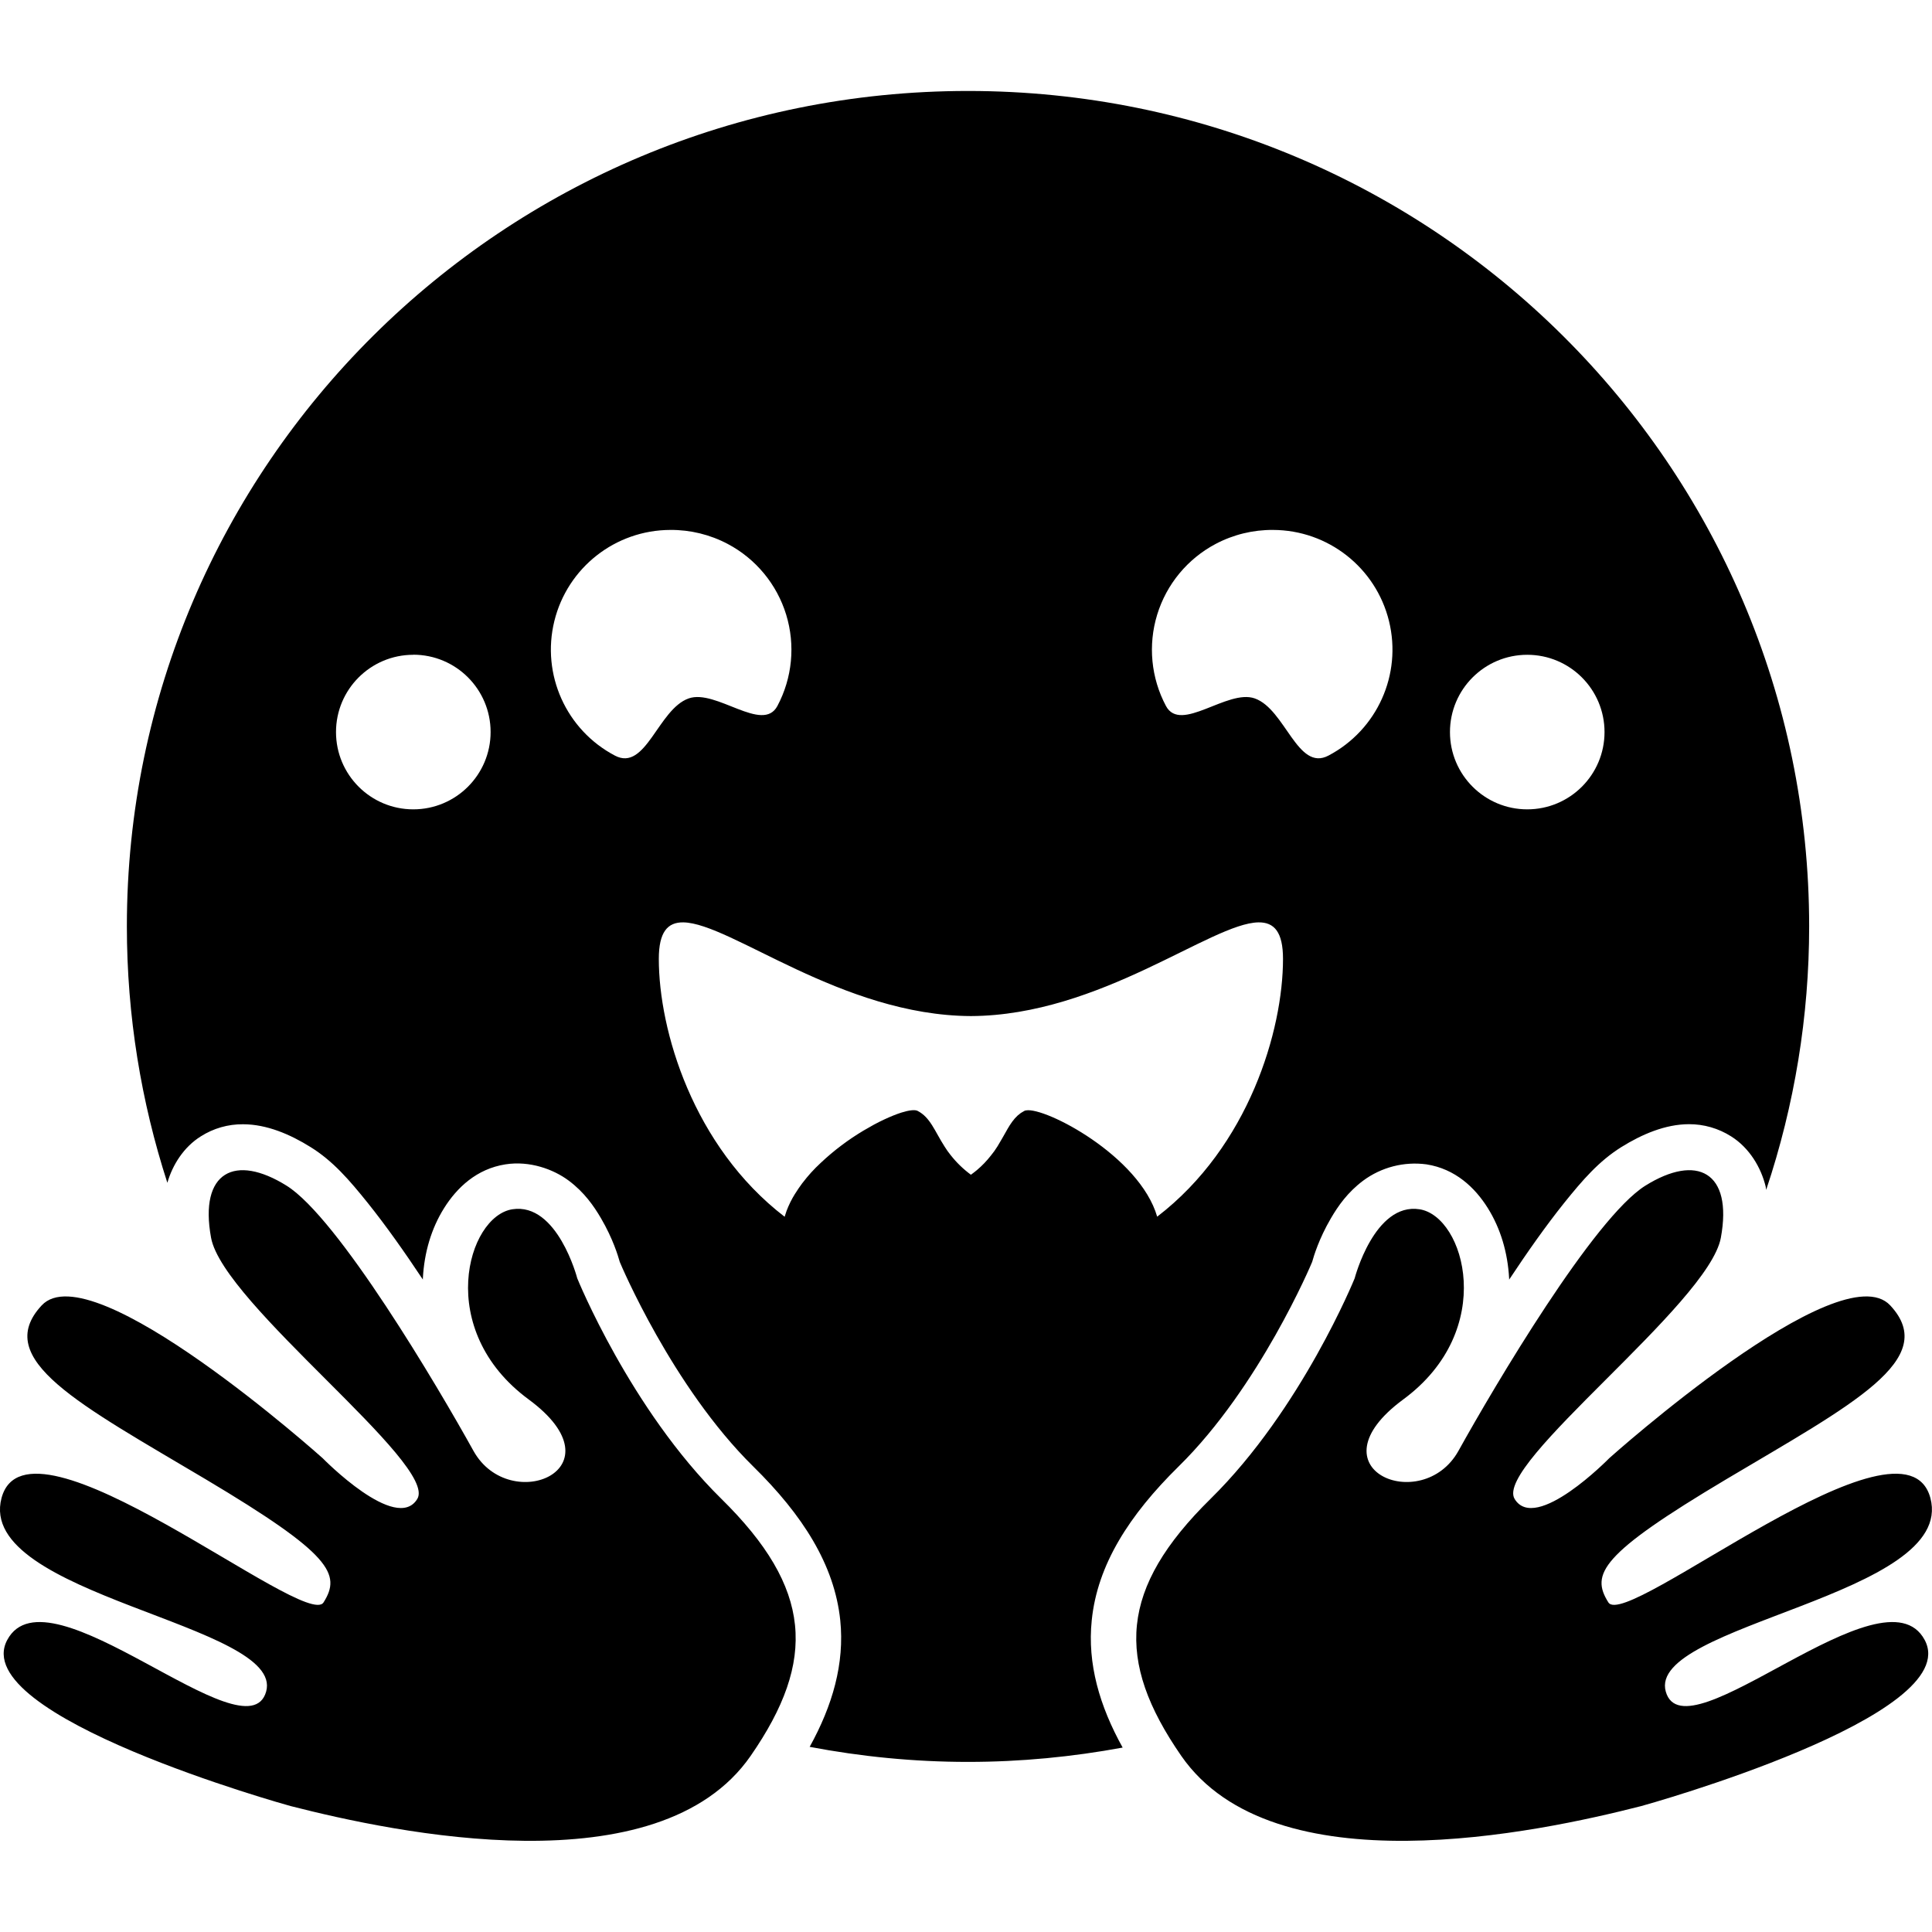
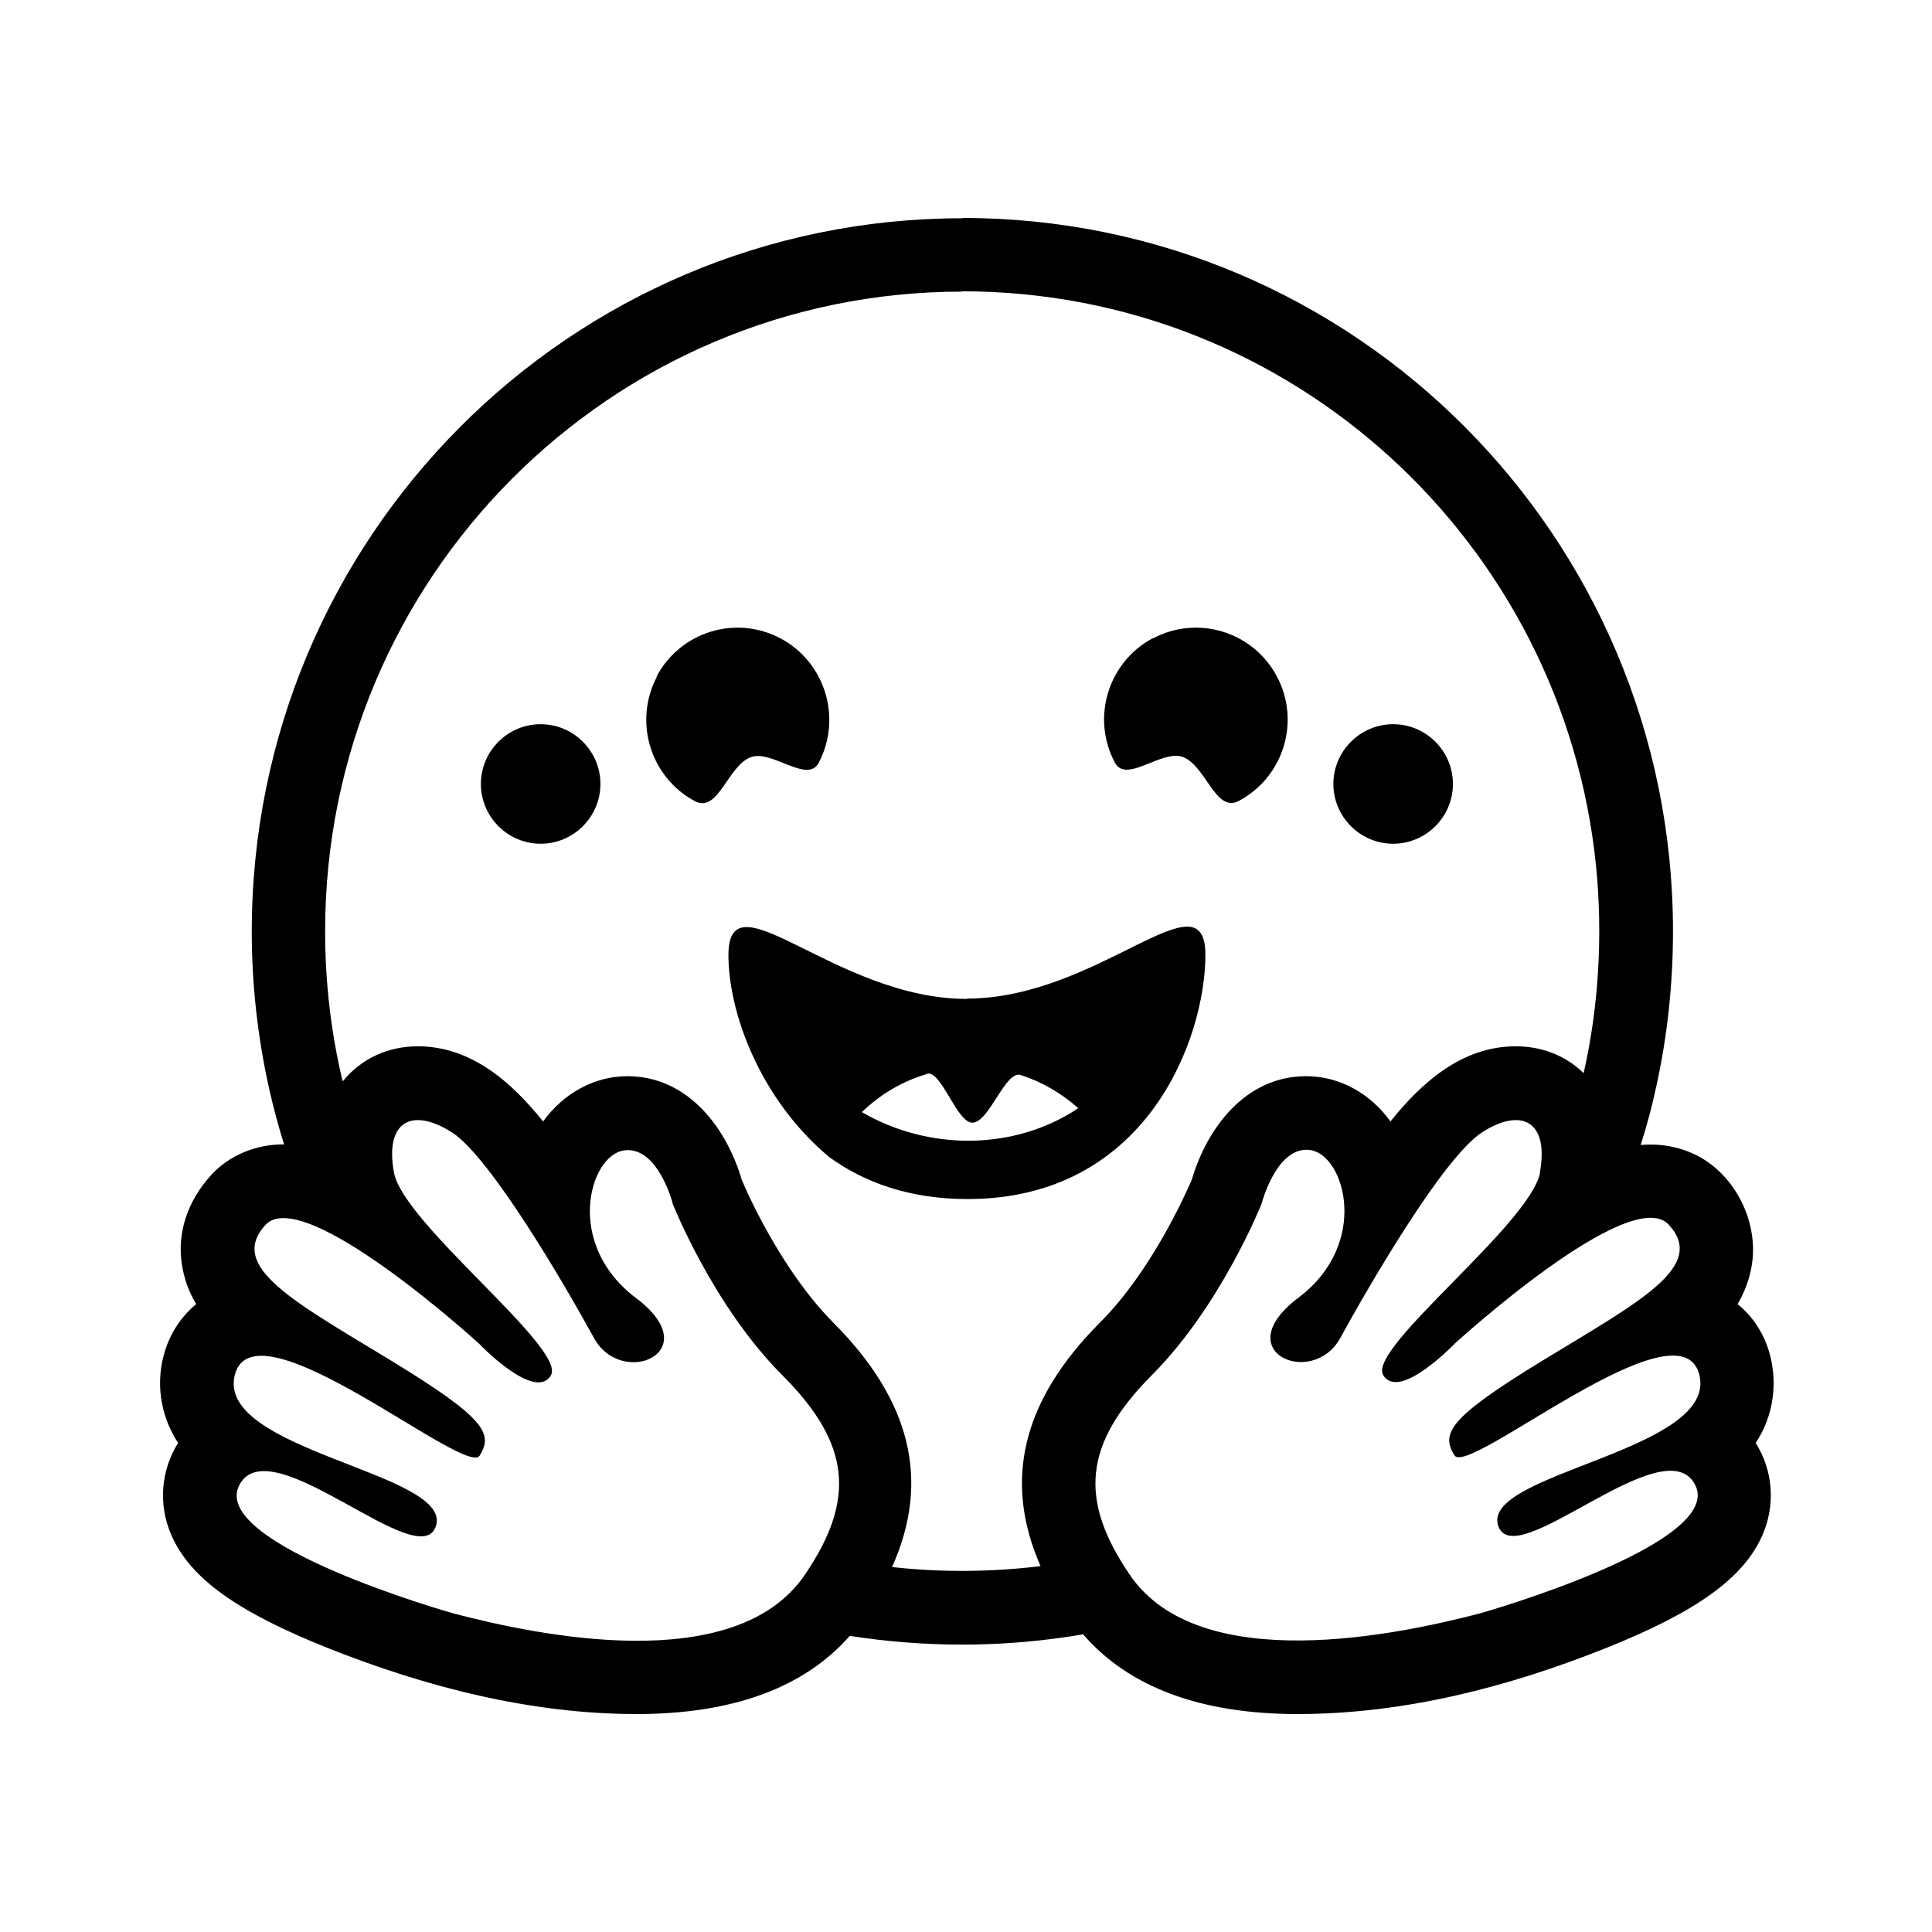
- <svg xmlns="http://www.w3.org/2000/svg" role="img" viewBox="0 0 24 24">
-   <path d="M12.025 1.13c-5.77 0-10.449 4.647-10.449 10.378 0 1.112.178 2.181.503 3.185.064-.222.203-.444.416-.577a.96.96 0 0 1 .524-.15c.293 0 .584.124.84.284.278.173.48.408.71.694.226.282.458.611.684.951v-.014c.017-.324.106-.622.264-.874s.403-.487.762-.543c.3-.047.596.06.787.203s.31.313.4.467c.15.257.212.468.233.542.01.026.653 1.552 1.657 2.54.616.605 1.01 1.223 1.082 1.912.055.537-.096 1.059-.38 1.572.637.121 1.294.187 1.967.187.657 0 1.298-.063 1.921-.178-.287-.517-.44-1.041-.384-1.581.07-.69.465-1.307 1.081-1.913 1.004-.987 1.647-2.513 1.657-2.539.021-.074.083-.285.233-.542.09-.154.208-.323.4-.467a1.08 1.08 0 0 1 .787-.203c.359.056.604.29.762.543s.247.55.265.874v.015c.225-.34.457-.67.683-.952.23-.286.432-.52.71-.694.257-.16.547-.284.84-.285a.97.97 0 0 1 .524.151c.228.143.373.388.43.625l.006.04a10.3 10.3 0 0 0 .534-3.273c0-5.731-4.678-10.378-10.449-10.378M8.327 6.583a1.5 1.5 0 0 1 .713.174 1.487 1.487 0 0 1 .617 2.013c-.183.343-.762-.214-1.102-.094-.38.134-.532.914-.917.71a1.487 1.487 0 0 1 .69-2.803m7.486 0a1.487 1.487 0 0 1 .689 2.803c-.385.204-.536-.576-.916-.71-.34-.12-.92.437-1.103.094a1.487 1.487 0 0 1 .617-2.013 1.5 1.5 0 0 1 .713-.174m-10.68 1.55a.96.96 0 1 1 0 1.921.96.96 0 0 1 0-1.92m13.838 0a.96.96 0 1 1 0 1.92.96.96 0 0 1 0-1.92M8.489 11.458c.588.01 1.965 1.157 3.572 1.164 1.607-.007 2.984-1.155 3.572-1.164.196-.003.305.12.305.454 0 .886-.424 2.328-1.563 3.202-.22-.756-1.396-1.366-1.63-1.32q-.011.001-.02.006l-.044.026-.01.008-.03.024q-.018.017-.035.036l-.032.04a1 1 0 0 0-.058.09l-.014.025q-.049.088-.11.19a1 1 0 0 1-.083.116 1.2 1.2 0 0 1-.173.18q-.035.029-.075.058a1.3 1.3 0 0 1-.251-.243 1 1 0 0 1-.076-.107c-.124-.193-.177-.363-.337-.444-.034-.016-.104-.008-.2.022q-.094.03-.216.087-.06.028-.125.063l-.13.074q-.067.04-.136.086a3 3 0 0 0-.135.096 3 3 0 0 0-.26.219 2 2 0 0 0-.12.121 2 2 0 0 0-.106.128l-.002.002a2 2 0 0 0-.09.132l-.001.001a1.2 1.2 0 0 0-.105.212q-.013.036-.024.073c-1.139-.875-1.563-2.317-1.563-3.203 0-.334.109-.457.305-.454m.836 10.354c.824-1.19.766-2.082-.365-3.194-1.13-1.112-1.789-2.738-1.789-2.738s-.246-.945-.806-.858-.97 1.499.202 2.362c1.173.864-.233 1.45-.685.64-.45-.812-1.683-2.896-2.322-3.295s-1.089-.175-.938.647 2.822 2.813 2.562 3.244-1.176-.506-1.176-.506-2.866-2.567-3.49-1.898.473 1.23 2.037 2.16c1.564.932 1.686 1.178 1.464 1.53s-3.675-2.511-4-1.297c-.323 1.214 3.524 1.567 3.287 2.405-.238.839-2.71-1.587-3.216-.642-.506.946 3.49 2.056 3.522 2.064 1.29.33 4.568 1.028 5.713-.624m5.349 0c-.824-1.19-.766-2.082.365-3.194 1.13-1.112 1.789-2.738 1.789-2.738s.246-.945.806-.858.97 1.499-.202 2.362c-1.173.864.233 1.45.685.64.451-.812 1.683-2.896 2.322-3.295s1.089-.175.938.647-2.822 2.813-2.562 3.244 1.176-.506 1.176-.506 2.866-2.567 3.49-1.898-.473 1.23-2.037 2.16c-1.564.932-1.686 1.178-1.464 1.53s3.675-2.511 4-1.297c.323 1.214-3.524 1.567-3.287 2.405.238.839 2.71-1.587 3.216-.642.506.946-3.49 2.056-3.522 2.064-1.29.33-4.568 1.028-5.713-.624" />
+ <svg xmlns="http://www.w3.org/2000/svg" viewBox="0 0 640 640">
+   <path d="M318.8 72.2C448.8 72.2 554.2 178 554.2 308.5C554.2 326.2 552.3 343.5 548.6 360.2C547.2 366.7 545.5 373 543.5 379.3C550 378.7 556.5 379.9 562.2 382.8C574.8 389.3 582.4 404.5 580.4 418.5C579.7 423.4 578 427.9 575.6 432C580.8 436.2 584.6 442.1 586.4 449.1C587.8 454.6 589.3 466.2 581.6 478C587.4 487.2 588.2 498.6 583.8 508.6C577.6 522.7 562.1 533.9 532.1 545.9C499.6 558.9 465 567.8 429.8 567.8C397.8 567.8 373.9 558.9 358.8 541.4C345.8 543.6 332.5 544.8 318.8 544.8C306.1 544.8 293.6 543.8 281.5 541.9C266.4 559.1 242.7 567.8 210.9 567.8C175.8 567.8 140.9 558.8 108.5 545.9C78.5 533.9 63 522.8 56.8 508.6C52.4 498.7 53.2 487.2 59 478C51.3 466.1 52.7 454.6 54.2 449.1C56 442.1 59.9 436.2 65 432C62.5 427.9 60.9 423.4 60.2 418.5C58.7 408.1 62.2 397.8 69.9 389.3C76 382.6 85 379 94.1 379.1C92.2 373 90.5 366.7 89.1 360.4C85.4 343.7 83.4 326.4 83.4 308.6C83.4 178.1 188.8 72.3 318.8 72.3zM149.5 375C136.5 366.8 127.4 371.4 130.5 388.4C133.6 405.4 187.7 446.6 182.5 455.6C177.3 464.4 159 445.5 158.7 445.1C158.7 445.1 100.5 392 87.9 405.8C75.3 419.6 97.5 431.2 129.2 450.5C160.9 469.8 163.4 474.9 158.9 482.2C154.4 489.5 84.4 430.2 77.8 455.4C71.3 480.5 149.2 487.8 144.5 505.2C139.7 522.6 89.6 472.4 79.3 491.9C69 511.5 150.1 534.5 150.7 534.6C176.9 541.4 243.3 555.9 266.6 521.7C283.3 497.1 282.2 478.6 259.2 455.6C236.2 432.6 222.9 398.9 222.9 398.9C222.9 398.7 217.9 379.4 206.6 381.1C195.2 382.9 186.9 412.1 210.7 430C234.5 447.9 206 460 196.8 443.3C187.6 426.5 162.6 383.4 149.7 375.1zM510.1 388.4C513.2 371.4 504 366.8 491.1 375C478.1 383.3 453.2 426.4 444 443.2C434.8 460 406.3 447.8 430.1 429.9C453.9 412 445.5 382.8 434.2 381C422.9 379.2 417.9 398.8 417.9 398.8C417.8 399 404.5 432.5 381.6 455.5C358.7 478.5 357.5 497 374.2 521.6C397.4 555.8 463.9 541.3 490.1 534.5C491.6 534.1 571.7 511.2 561.5 491.8C551.2 472.3 501.1 522.4 496.2 505.1C491.4 487.8 569.4 480.5 562.9 455.3C556.3 430.2 486.3 489.4 481.8 482.1C477.3 474.8 479.8 469.7 511.5 450.4C543.2 431.1 565.5 419.5 552.8 405.7C540.1 391.9 482 445 482 445C481.6 445.4 463.4 464.3 458.2 455.5C452.9 446.6 507.1 405.4 510.2 388.3zM318.8 96.6C202.2 96.6 107.7 191.5 107.7 308.5C107.7 325.6 109.7 342.3 113.5 358.2C113.5 358.1 113.6 358.1 113.7 358C119.8 350.6 128.6 346.6 138.4 346.6C156.1 346.6 169.5 358.5 179.9 371.5C186.7 362.1 197 356.5 207.8 356.5C228.5 356.5 241 374.6 245.7 390.8C248 396.3 259.3 421.3 276.1 438.2C301.8 464 308.3 490.6 295.5 519.1C311.5 520.9 328.3 520.8 344.7 518.8C332.2 490.4 338.7 463.9 364.3 438.2C381.2 421.3 392.4 396.3 394.8 390.8C399.5 374.6 412 356.5 432.7 356.5C443.6 356.5 453.9 362.1 460.6 371.5C471 358.5 484.4 346.6 502.1 346.6C510.8 346.6 518.7 349.7 524.6 355.5C529.6 333.5 531 309.7 528.7 286.8C517.9 179.9 428 96.5 318.7 96.5zM320.3 330.8C363.9 330.8 399.3 288.8 399.3 316.3C399.3 343.7 380.1 397.2 320.5 397.2C301.3 397.2 286.3 391.7 274.7 383.3C251.5 363.9 241.3 335.1 241.3 316.4C241.3 289 276.7 330.9 320.3 330.9zM307 355.8C298.8 358.2 291.5 362.6 285.5 368.4C307.5 381.2 335.9 381.3 357.2 367.1C351.7 362.2 345.2 358.4 338.1 356.1C333 354.5 327.7 371.9 322.1 371.9C316.9 371.9 311.8 354.3 307 355.7zM179.1 279.5C168.2 279.5 159.3 270.6 159.3 259.7C159.3 248.8 168.2 239.9 179.1 239.9C190 239.9 198.9 248.8 198.9 259.7C198.9 270.6 190 279.5 179.1 279.5zM461.5 279.5C450.6 279.5 441.7 270.6 441.7 259.7C441.7 248.8 450.6 239.9 461.5 239.9C472.4 239.9 481.3 248.8 481.3 259.7C481.3 270.6 472.4 279.5 461.5 279.5zM217.5 224.1C225.4 209.2 243.8 203.6 258.6 211.5C273.4 219.4 279 237.9 271.2 252.7C267.5 259.7 255.7 248.3 248.8 250.8C241.1 253.5 238 269.5 230.2 265.4C215.4 257.5 209.8 239 217.6 224.2zM381.9 211.5C396.7 203.6 415.1 209.2 423 224.1C430.9 239 425.2 257.4 410.4 265.3C402.6 269.5 399.5 253.5 391.7 250.7C384.8 248.3 373 259.7 369.3 252.6C361.4 237.7 367.1 219.3 381.9 211.4z" />
</svg>
